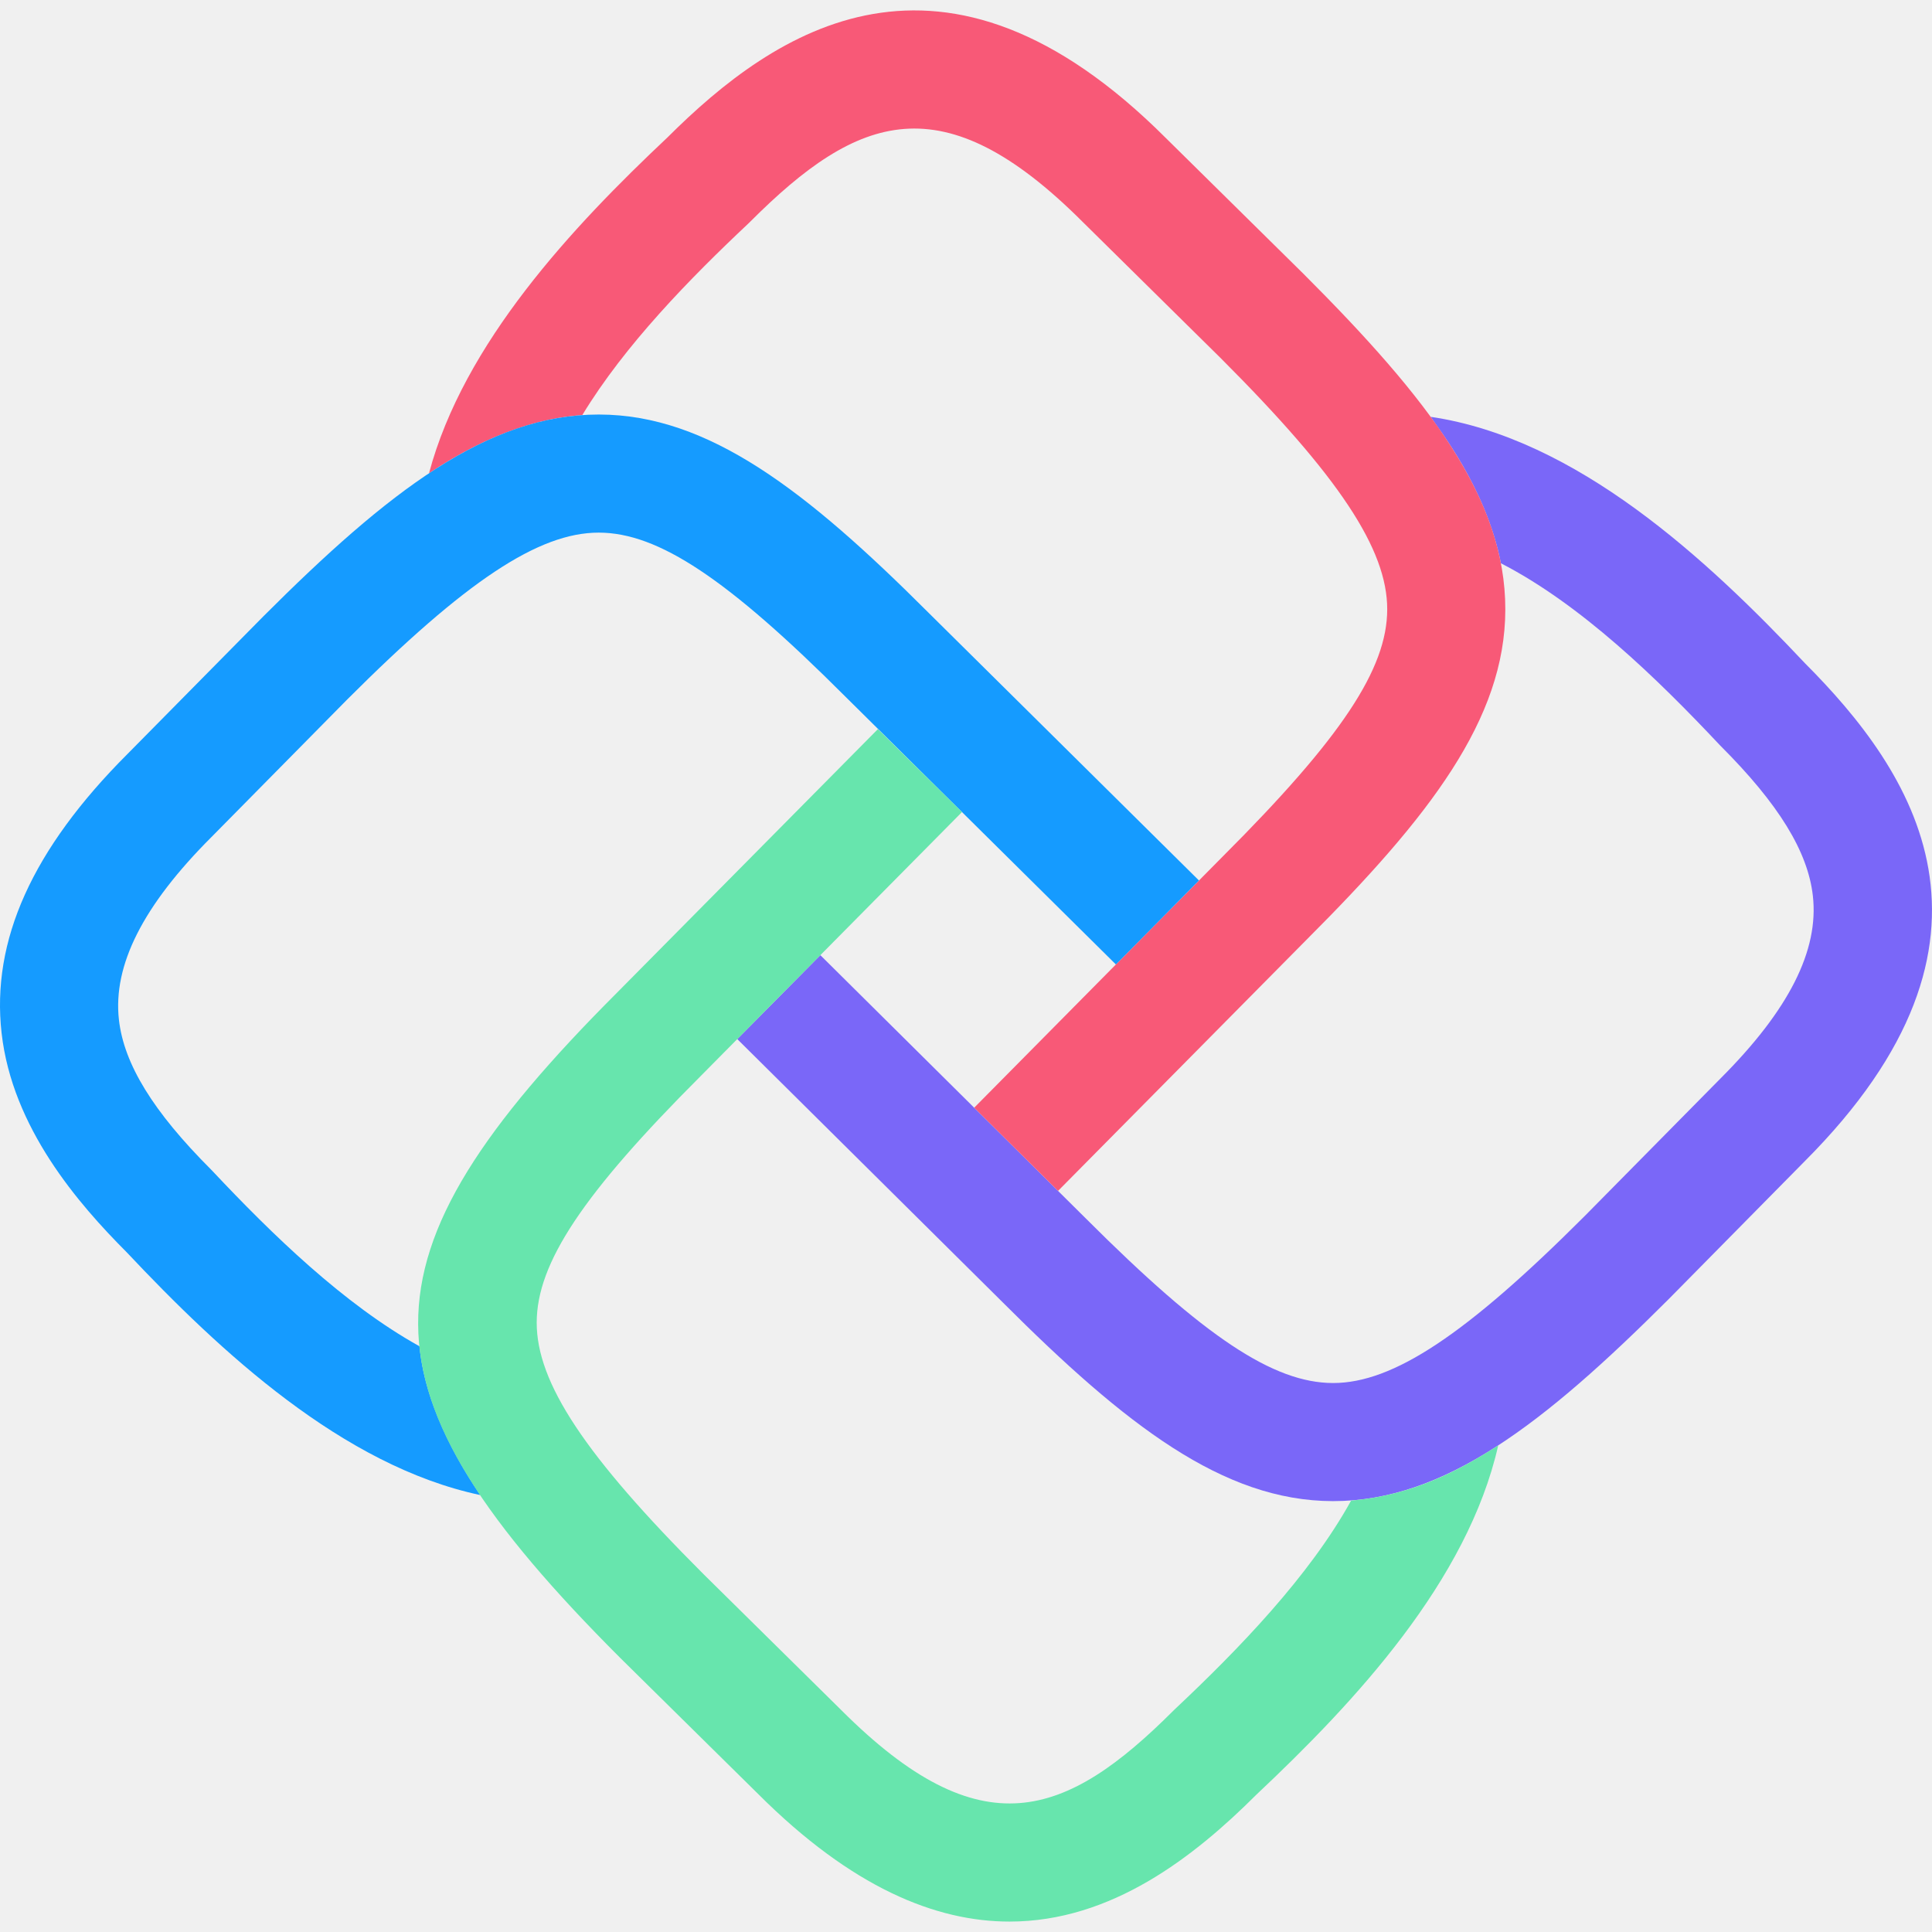
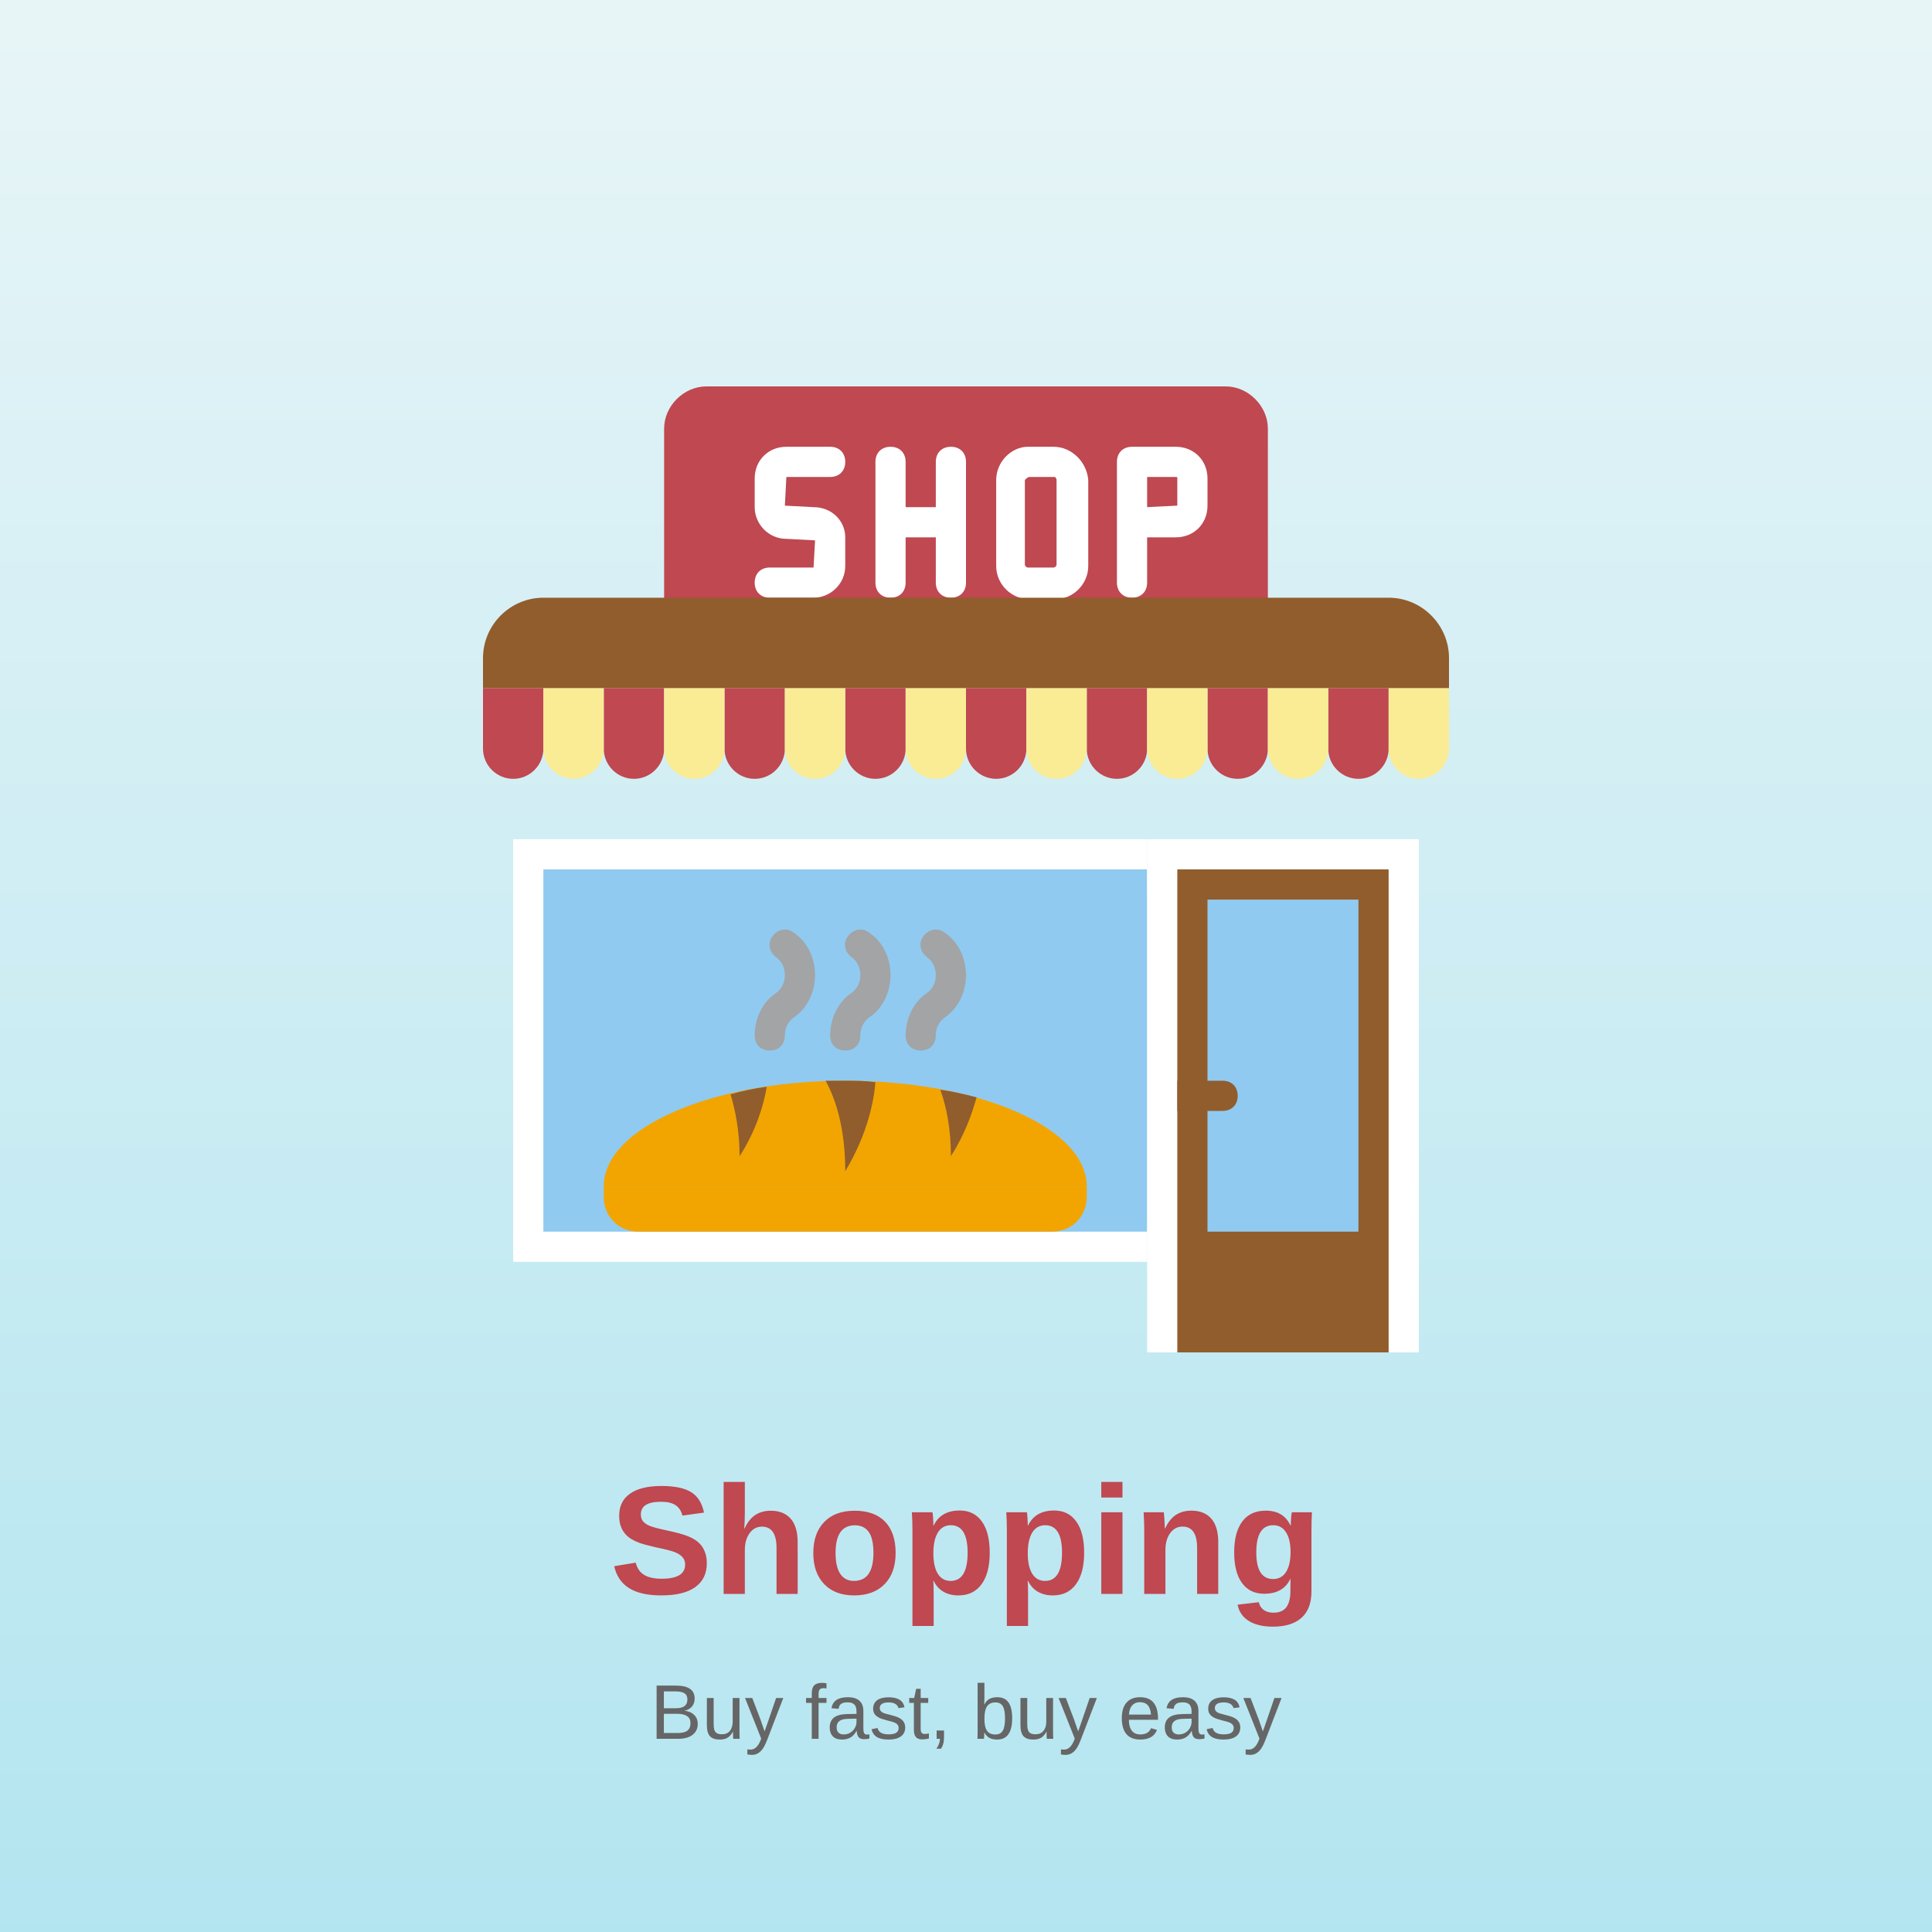
- <svg xmlns="http://www.w3.org/2000/svg" xmlns:xlink="http://www.w3.org/1999/xlink" width="450" height="450" viewBox="0 0 50.37 49.827" version="1.1" id="svg151">
-   <defs id="defs105">
-     <path id="aj28a0fd1a" d="M 1.738,0.156 3.927,2.323 2.347,3.919 0.101,1.81 Z" />
-     <path id="fdje57jgic" d="M 2.201,0.066 3.855,1.703 1.69,3.894 0.093,2.311 Z" />
-     <path id="6bg72xwlze" d="M 2.398,0.044 3.994,1.624 1.886,3.869 0.232,2.232 Z" />
-     <path id="eaqjnja8wg" d="M 1.736,0.023 3.981,2.132 2.344,3.786 0.156,1.619 Z" />
+ <svg xmlns="http://www.w3.org/2000/svg" version="1.1" viewBox="0 0 400 400">
+   <defs>
+     <linearGradient id="bgGradient" x1="0%" y1="0%" x2="0%" y2="100%">
+       <stop offset="0%" style="stop-color:#E8F5F7;stop-opacity:1" />
+       <stop offset="100%" style="stop-color:#B3E5F0;stop-opacity:1" />
+     </linearGradient>
  </defs>
-   <g fill="none" fill-rule="evenodd" id="g149" transform="translate(-2.9304427e-4,-1.6465461e-4)">
-     <g id="g147">
-       <g id="g145">
-         <path fill="#7a67f8" d="M 34.758,38.865 H 34.746 C 31.892,38.86 29.342,36.882 26.152,33.692 l -6.93,-6.873 2.166,-2.188 6.937,6.88 c 3.075,3.074 4.876,4.272 6.427,4.275 h 0.005 c 1.567,0 3.467,-1.262 6.558,-4.353 l 3.541,-3.587 c 1.784,-1.784 2.57,-3.34 2.408,-4.762 -0.13,-1.156 -0.894,-2.397 -2.401,-3.904 L 44.83,19.146 C 43.202,17.414 41.211,15.483 39.131,14.414 38.745,12.437 37.48,10.881 37.3,10.596 c 3.803,0.559 7.197,3.703 9.758,6.424 2.788,2.794 5.803,7.176 -0.018,12.996 l -3.54,3.588 c -3.251,3.25 -5.844,5.261 -8.742,5.261" id="path107" />
-         <path fill="#f85977" d="m 25.399,28.608 6.492,-6.562 c 3.076,-3.076 4.274,-4.877 4.276,-6.428 0.004,-1.567 -1.257,-3.469 -4.352,-6.563 L 28.228,5.515 C 24.58,1.867 22.369,2.699 19.561,5.507 L 19.528,5.54 c -1.54,1.448 -3.237,3.182 -4.346,5.01 -1.031,0.073 -2.361,0.424 -3.997,1.518 0.906,-3.397 3.737,-6.422 6.216,-8.755 2.794,-2.789 7.177,-5.804 12.997,0.017 l 3.588,3.54 c 3.255,3.256 5.266,5.851 5.26,8.754 -0.005,2.854 -1.982,5.404 -5.172,8.594 l -6.489,6.559 z" id="path109" />
-         <path fill="#159bff" d="M 12.522,38.707 C 8.939,37.946 5.746,34.972 3.308,32.382 2.035,31.106 0.321,29.13 0.042,26.663 c -0.274,-2.414 0.8,-4.795 3.283,-7.278 l 3.542,-3.588 c 3.25,-3.25 5.843,-5.261 8.74,-5.261 h 0.013 c 2.854,0.005 5.404,1.983 8.593,5.172 l 7.046,6.976 -2.165,2.19 -7.053,-6.983 c -3.076,-3.076 -4.876,-4.273 -6.427,-4.276 h -0.006 c -1.566,0 -3.466,1.261 -6.557,4.352 L 5.51,21.555 c -1.784,1.784 -2.57,3.34 -2.409,4.762 0.131,1.156 0.894,2.396 2.402,3.904 l 0.033,0.034 c 1.55,1.649 3.43,3.479 5.401,4.573 0.168,1.739 1.2,3.297 1.585,3.88" id="path111" />
-         <path fill="#67e5ad" d="m 26.32,49.827 c -1.925,0 -4.114,-0.886 -6.557,-3.33 l -3.588,-3.54 C 9.167,35.949 9.151,32.546 16.086,25.61 l 6.802,-6.872 2.193,2.162 -6.812,6.882 c -3.076,3.076 -4.273,4.877 -4.276,6.427 -0.003,1.568 1.258,3.47 4.352,6.563 l 3.588,3.541 c 3.646,3.647 5.858,2.816 8.666,0.008 l 0.034,-0.033 c 1.654,-1.555 3.5,-3.46 4.593,-5.437 1.661,-0.14 2.9,-0.841 3.835,-1.438 -0.8,3.537 -3.738,6.69 -6.302,9.102 -1.62,1.618 -3.777,3.312 -6.439,3.312" id="path113" />
-         <g transform="translate(21.154,18.577)" id="g120">
-           <mask id="8jptpqrneb" fill="#ffffff">
-             <use xlink:href="#aj28a0fd1a" id="use115" />
-           </mask>
-           <path d="M 0.101,1.81 1.738,0.156 3.927,2.323 2.347,3.919 Z" mask="url(#8jptpqrneb)" id="path118" />
-         </g>
-         <g transform="translate(27.404,20.981)" id="g127">
-           <mask id="b2iljpfwbd" fill="#ffffff">
-             <use xlink:href="#fdje57jgic" id="use122" />
-           </mask>
-           <path d="M 2.201,0.066 3.855,1.703 1.69,3.894 0.093,2.311 Z" mask="url(#b2iljpfwbd)" id="path125" />
-         </g>
-         <g transform="translate(18.99,24.587)" id="g134">
-           <mask id="gj70tyfpnf" fill="#ffffff">
-             <use xlink:href="#6bg72xwlze" id="use129" />
-           </mask>
-           <path d="M 1.886,3.869 0.232,2.232 2.398,0.044 3.994,1.624 Z" mask="url(#gj70tyfpnf)" id="path132" />
-         </g>
-         <g transform="translate(25.24,26.99)" id="g141">
-           <mask id="z7vhvduckh" fill="#ffffff">
-             <use xlink:href="#eaqjnja8wg" id="use136" />
-           </mask>
-           <path d="M 3.981,2.132 2.344,3.786 0.156,1.619 1.736,0.023 Z" mask="url(#z7vhvduckh)" id="path139" />
-         </g>
-       </g>
+   <rect width="400" height="400" fill="url(#bgGradient)" />
+   <g transform="translate(100, 80) scale(3.125)">
+     <path fill="#BF4851" d="M52,18H12V2.8C12,1.3,13.3,0,14.8,0h34.4C50.7,0,52,1.3,52,2.8V18z" />
+     <g>
+       <path fill="#FFFFFF" d="M23,6c0.6,0,1-0.4,1-1s-0.4-1-1-1h-2.9C18.9,4,18,4.9,18,6.1v1.9c0,1.1,0.9,2.1,2.1,2.1l1.9,0.1L21.9,12H19c-0.6,0-1,0.4-1,1s0.4,1,1,1h2.9c1.1,0,2.1-0.9,2.1-2.1v-1.9C24,8.9,23.1,8,21.9,8L20,7.9L20.1,6H23z" />
+       <path fill="#FFFFFF" d="M37.8,4h-1.7C35,4,34,5,34,6.2v5.7c0,1.2,1,2.2,2.2,2.2h1.7c1.2,0,2.2-1,2.2-2.2V6.2C40,5,39,4,37.8,4z M38,11.8c0,0.1-0.1,0.2-0.2,0.2h-1.7c-0.1,0-0.2-0.1-0.2-0.2V6.2C36,6.1,36.1,6,36.2,6h1.7C37.9,6,38,6.1,38,6.2V11.8z" />
+       <path fill="#FFFFFF" d="M45.9,4H43c-0.6,0-1,0.4-1,1v8c0,0.6,0.4,1,1,1s1-0.4,1-1v-3h1.9c1.2,0,2.1-0.9,2.1-2.1V6.1C48,4.9,47.1,4,45.9,4z M46,7.9C46,8,46,8,46,7.9L44,8V6h1.9C46,6,46,6,46,6.1V7.9z" />
+       <path fill="#FFFFFF" d="M31,4c-0.6,0-1,0.4-1,1v3h-2V5c0-0.6-0.4-1-1-1s-1,0.4-1,1v8c0,0.6,0.4,1,1,1s1-0.4,1-1v-3h2v3c0,0.6,0.4,1,1,1s1-0.4,1-1V5C32,4.4,31.6,4,31,4z" />
    </g>
+     <path fill="#915D2D" d="M64,20H0v-2c0-2.2,1.8-4,4-4h56c2.2,0,4,1.8,4,4V20z" />
+     <g>
+       <path fill="#BF4851" d="M2,26L2,26c-1.1,0-2-0.9-2-2l0-4h4v4C4,25.1,3.1,26,2,26z" />
+       <path fill="#BF4851" d="M10,26L10,26c-1.1,0-2-0.9-2-2v-4h4v4C12,25.1,11.1,26,10,26z" />
+       <path fill="#BF4851" d="M18,26L18,26c-1.1,0-2-0.9-2-2v-4h4v4C20,25.1,19.1,26,18,26z" />
+       <path fill="#BF4851" d="M26,26L26,26c-1.1,0-2-0.9-2-2v-4h4v4C28,25.1,27.1,26,26,26z" />
+       <path fill="#BF4851" d="M34,26L34,26c-1.1,0-2-0.9-2-2v-4h4v4C36,25.1,35.1,26,34,26z" />
+       <path fill="#BF4851" d="M42,26L42,26c-1.1,0-2-0.9-2-2v-4h4v4C44,25.1,43.1,26,42,26z" />
+       <path fill="#BF4851" d="M50,26L50,26c-1.1,0-2-0.9-2-2v-4h4v4C52,25.1,51.1,26,50,26z" />
+       <path fill="#BF4851" d="M58,26L58,26c-1.1,0-2-0.9-2-2v-4h4v4C60,25.1,59.1,26,58,26z" />
+     </g>
+     <g>
+       <path fill="#FAEC94" d="M6,26L6,26c-1.1,0-2-0.9-2-2v-4h4v4C8,25.1,7.1,26,6,26z" />
+       <path fill="#FAEC94" d="M14,26L14,26c-1.1,0-2-0.9-2-2v-4h4v4C16,25.1,15.1,26,14,26z" />
+       <path fill="#FAEC94" d="M22,26L22,26c-1.1,0-2-0.9-2-2v-4h4v4C24,25.1,23.1,26,22,26z" />
+       <path fill="#FAEC94" d="M30,26L30,26c-1.1,0-2-0.9-2-2v-4h4v4C32,25.1,31.1,26,30,26z" />
+       <path fill="#FAEC94" d="M38,26L38,26c-1.1,0-2-0.9-2-2v-4h4v4C40,25.1,39.1,26,38,26z" />
+       <path fill="#FAEC94" d="M46,26L46,26c-1.1,0-2-0.9-2-2v-4h4v4C48,25.1,47.1,26,46,26z" />
+       <path fill="#FAEC94" d="M54,26L54,26c-1.1,0-2-0.9-2-2v-4h4v4C56,25.1,55.1,26,54,26z" />
+       <path fill="#FAEC94" d="M62,26L62,26c-1.1,0-2-0.9-2-2v-4h4v4C64,25.1,63.1,26,62,26z" />
+     </g>
+     <rect x="2" y="30" fill="#FFFFFF" width="42" height="28" />
+     <rect x="4" y="32" fill="#90CAF0" width="40" height="24" />
+     <rect x="44" y="30" fill="#FFFFFF" width="18" height="34" />
+     <rect x="46" y="32" fill="#915D2D" width="14" height="32" />
+     <rect x="48" y="34" fill="#90CAF0" width="10" height="22" />
+     <path fill="#915D2D" d="M49,48h-3v-2h3c0.6,0,1,0.4,1,1l0,0C50,47.6,49.6,48,49,48z" />
+     <path fill="#F2A500" d="M8,53h32v0.7c0,1.3-1,2.3-2.3,2.3H10.3C9,56,8,55,8,53.7V53z" />
+     <path fill="#F2A500" d="M24,46c-8.8,0-16,3.1-16,7h32C40,49.1,32.8,46,24,46z" />
+     <g>
+       <path fill="#915D2D" d="M17,51c1.1-1.7,1.6-3.4,1.8-4.6c-0.8,0.1-1.7,0.3-2.4,0.5C16.7,47.9,17,49.3,17,51z" />
+       <path fill="#915D2D" d="M30.3,46.6c0.4,1.1,0.7,2.6,0.7,4.4c0.9-1.4,1.4-2.8,1.7-3.9C31.9,46.9,31.1,46.7,30.3,46.6z" />
+       <path fill="#915D2D" d="M24,46c-0.5,0-0.9,0-1.3,0c0.6,1.1,1.3,3,1.3,6c1.5-2.5,1.9-4.7,2-5.9C25.3,46,24.7,46,24,46z" />
+     </g>
+     <path fill="#A3A4A6" d="M19,44c-0.6,0-1-0.4-1-1c0-1.1,0.5-2.2,1.4-2.8c0.4-0.3,0.6-0.7,0.6-1.2s-0.2-0.9-0.6-1.2c-0.4-0.3-0.6-0.9-0.2-1.4c0.3-0.4,0.9-0.6,1.4-0.2c0.9,0.6,1.4,1.7,1.4,2.8s-0.5,2.2-1.4,2.8C20.2,42.1,20,42.5,20,43C20,43.6,19.6,44,19,44z" />
+     <path fill="#A3A4A6" d="M24,44c-0.6,0-1-0.4-1-1c0-1.1,0.5-2.2,1.4-2.8c0.4-0.3,0.6-0.7,0.6-1.2s-0.2-0.9-0.6-1.2c-0.4-0.3-0.6-0.9-0.2-1.4c0.3-0.4,0.9-0.6,1.4-0.2c0.9,0.6,1.4,1.7,1.4,2.8s-0.5,2.2-1.4,2.8C25.2,42.1,25,42.5,25,43C25,43.6,24.6,44,24,44z" />
+     <path fill="#A3A4A6" d="M29,44c-0.6,0-1-0.4-1-1c0-1.1,0.5-2.2,1.4-2.8c0.4-0.3,0.6-0.7,0.6-1.2s-0.2-0.9-0.6-1.2c-0.4-0.3-0.6-0.9-0.2-1.4c0.3-0.4,0.9-0.6,1.4-0.2c0.9,0.6,1.4,1.7,1.4,2.8s-0.5,2.2-1.4,2.8C30.2,42.1,30,42.5,30,43C30,43.6,29.6,44,29,44z" />
  </g>
+   <text x="200" y="330" font-family="Arial, sans-serif" font-size="32" font-weight="bold" fill="#BF4851" text-anchor="middle">
+         Shopping
+     </text>
+   <text x="200" y="360" font-family="Arial, sans-serif" font-size="16" fill="#666666" text-anchor="middle">
+         Buy fast, buy easy
+     </text>
</svg>
